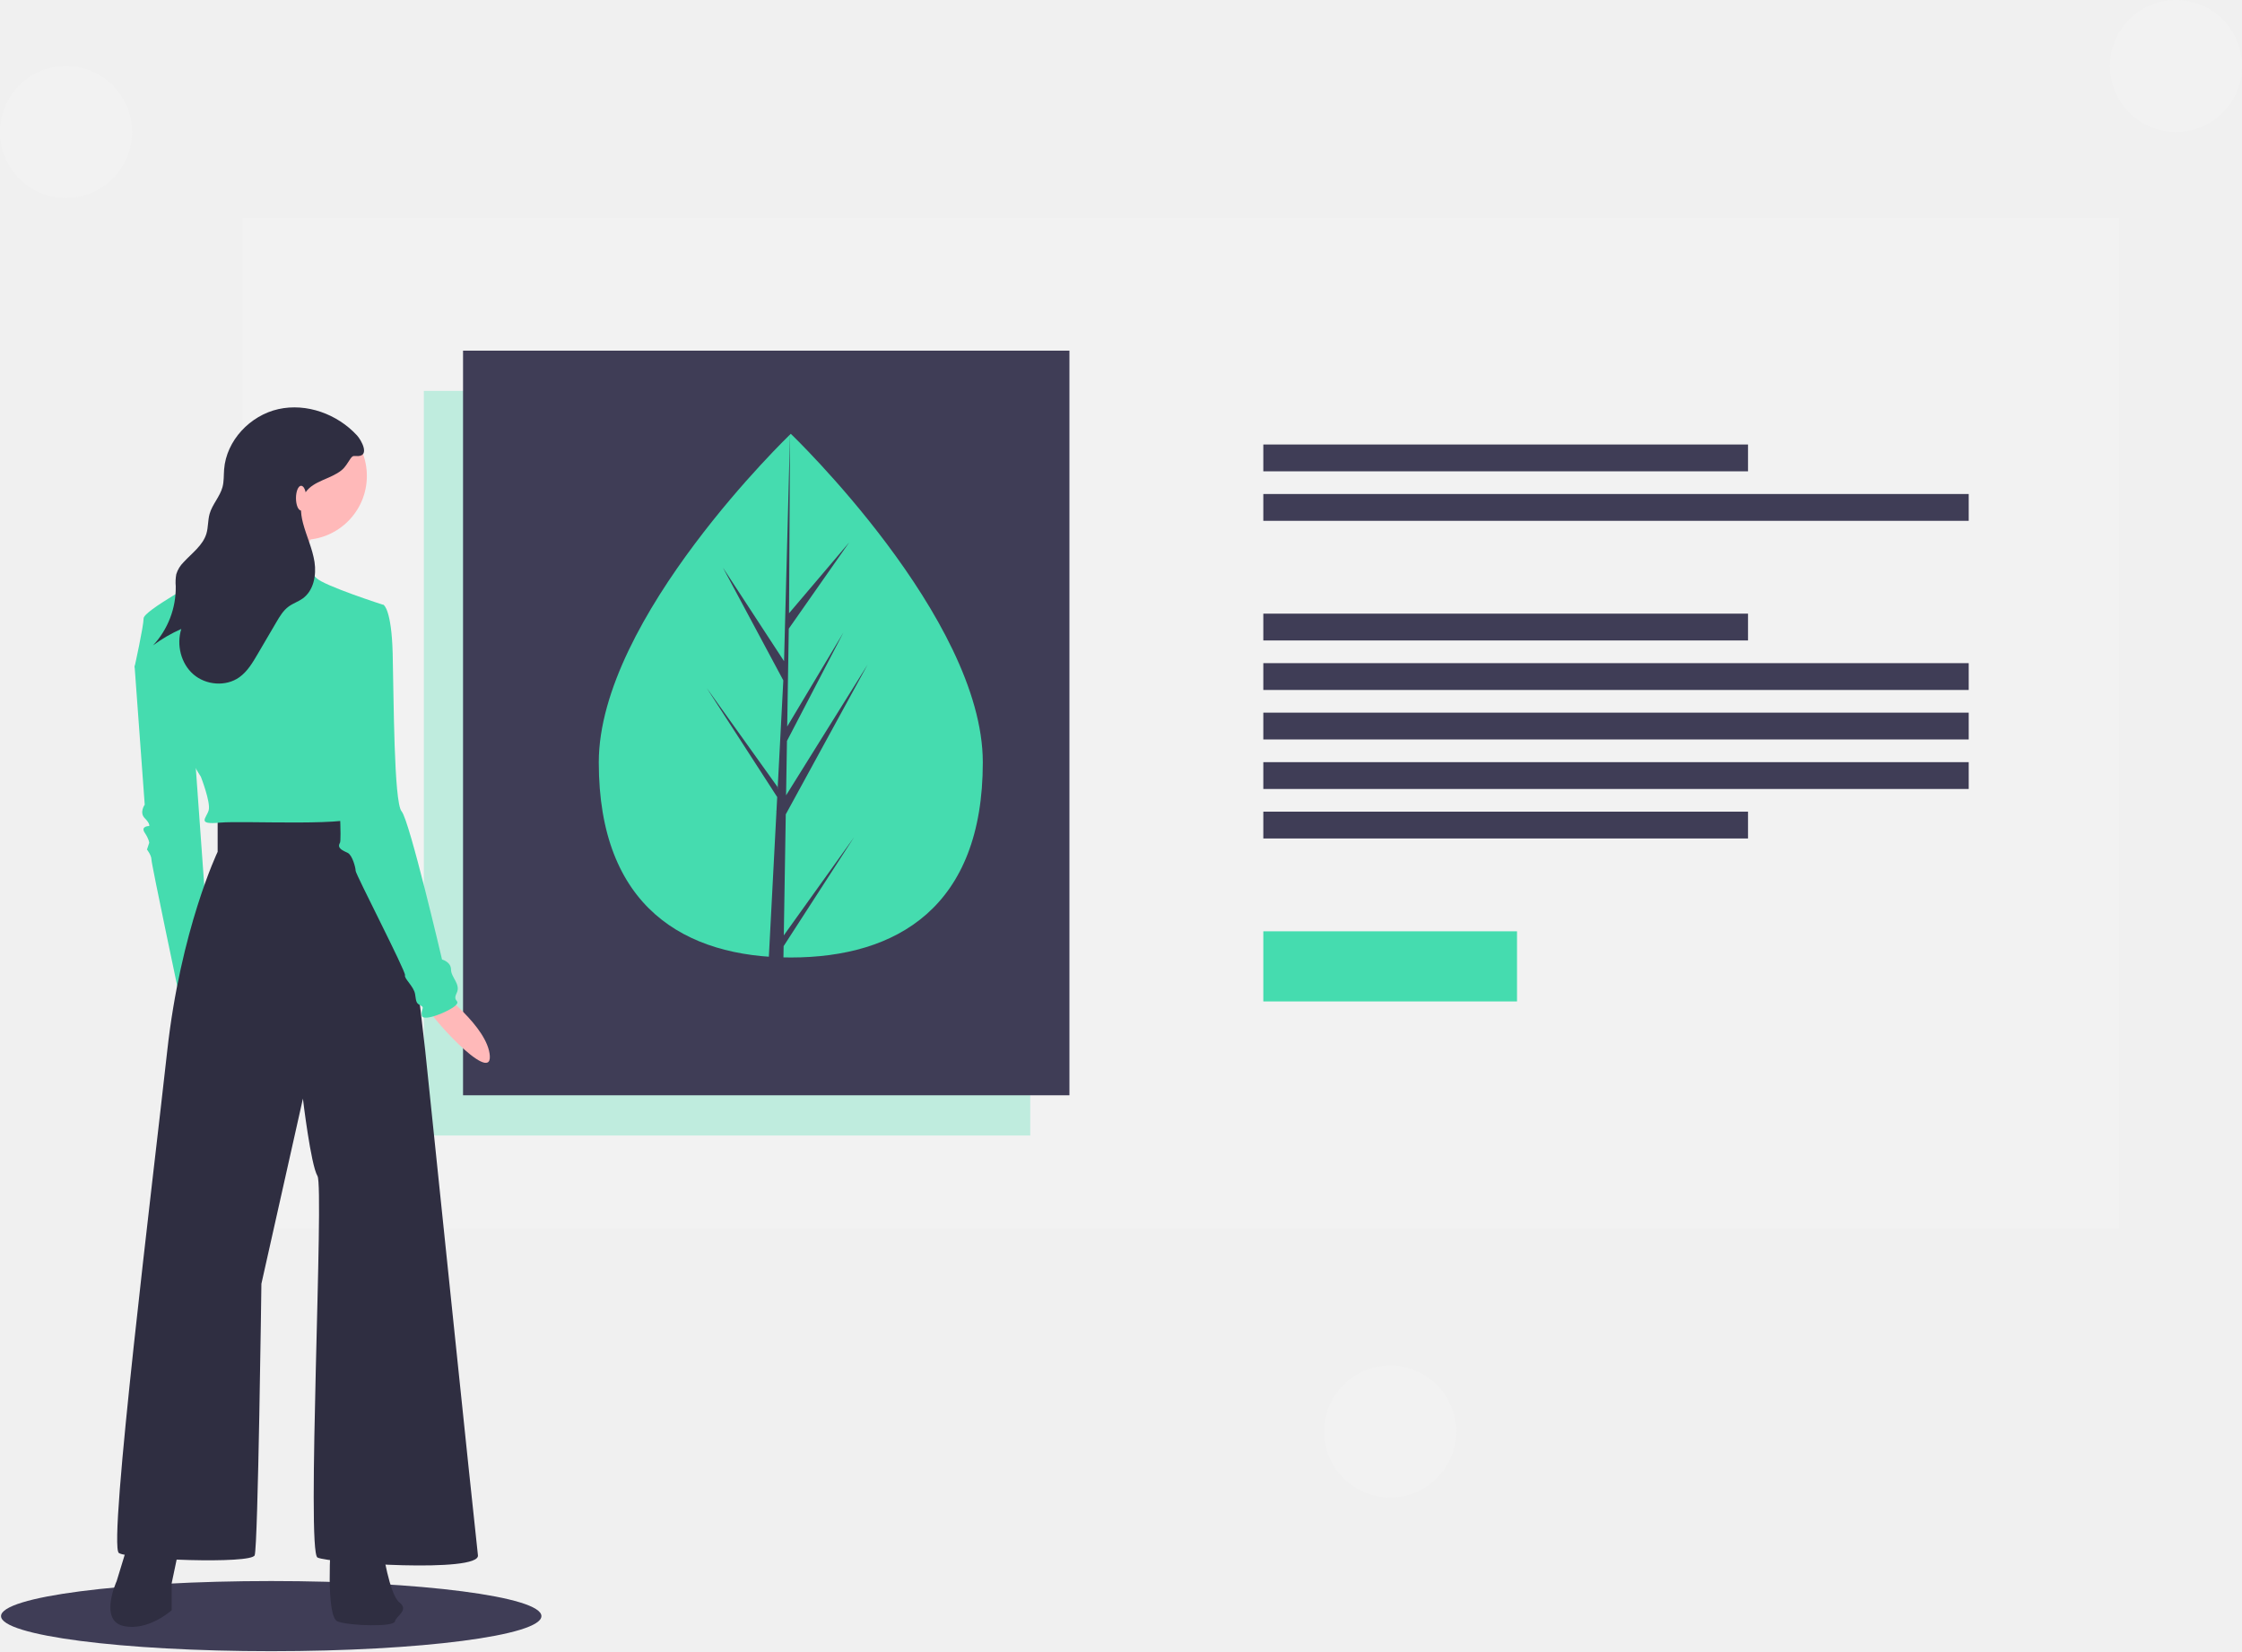
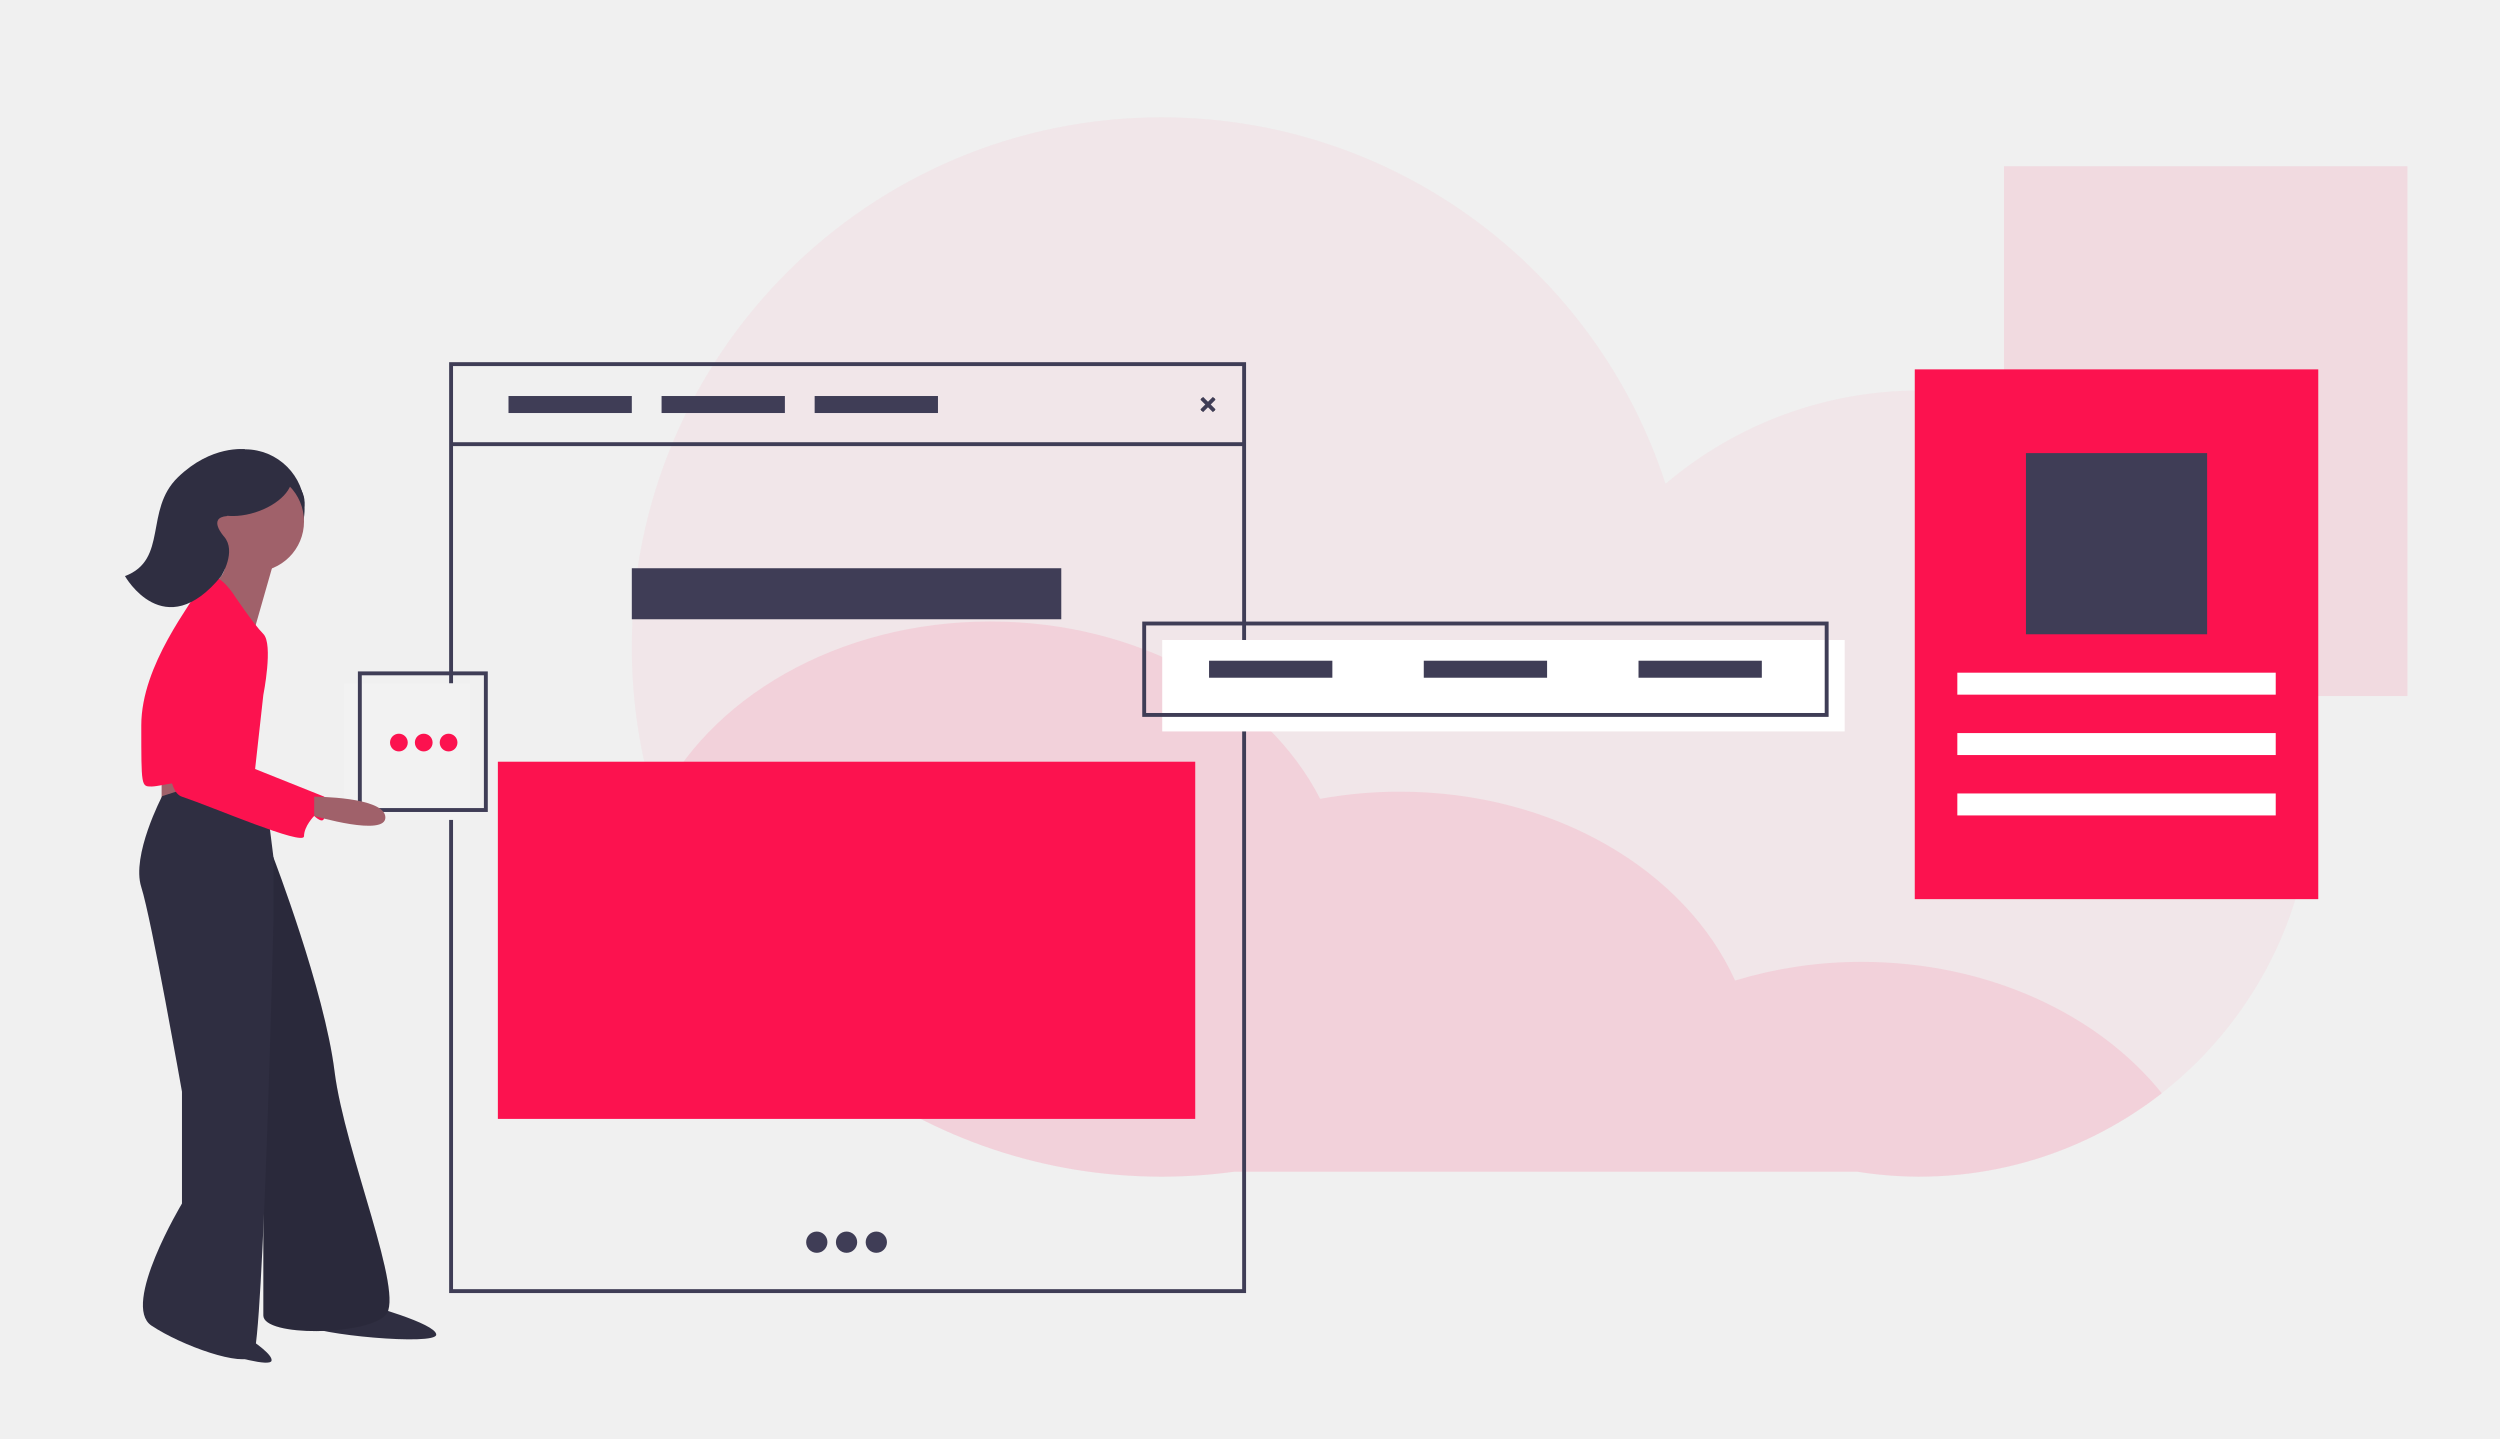
- <svg xmlns="http://www.w3.org/2000/svg" id="e165fece-05d2-4993-8602-41b5d2669c6b" data-name="Layer 1" width="1087" height="800.5" viewBox="0 0 1087 800.5">
-   <rect x="117.5" y="105.5" width="910" height="490" fill="#f2f2f2" />
-   <rect x="205.5" y="189.5" width="294" height="361" fill="#45dcaf" opacity="0.3" />
-   <rect x="612.5" y="215.5" width="235" height="13" fill="#3f3d56" />
-   <rect x="612.5" y="239.5" width="342" height="13" fill="#3f3d56" />
-   <rect x="612.5" y="297.5" width="235" height="13" fill="#3f3d56" />
-   <rect x="612.5" y="393.5" width="235" height="13" fill="#3f3d56" />
-   <rect x="612.5" y="321.5" width="342" height="13" fill="#3f3d56" />
-   <rect x="612.5" y="345.5" width="342" height="13" fill="#3f3d56" />
-   <rect x="612.5" y="369.5" width="342" height="13" fill="#3f3d56" />
-   <rect x="612.5" y="451.5" width="123" height="34" fill="#45dcaf" />
-   <rect x="224.5" y="170" width="294" height="361" fill="#3f3d56" />
-   <path d="M533,419.358c0,70.111-41.68,94.591-93.094,94.591s-93.094-24.48-93.094-94.591,93.094-159.303,93.094-159.303S533,349.247,533,419.358Z" transform="translate(-56.5 -49.75)" fill="#45dcaf" />
-   <polygon points="380.014 453.474 380.968 394.797 420.647 322.206 381.117 385.593 381.546 359.209 408.893 306.69 381.659 352.227 381.659 352.228 382.43 304.776 411.714 262.964 382.551 297.314 383.033 210.305 380.006 325.49 380.255 320.738 350.482 275.166 379.777 329.859 377.003 382.855 376.921 381.448 342.598 333.49 376.817 386.417 376.47 393.045 376.408 393.145 376.436 393.689 369.398 528.142 378.801 528.142 379.93 458.694 414.064 405.897 380.014 453.474" fill="#3f3d56" />
-   <ellipse cx="131.5" cy="783.5" rx="131" ry="17" fill="#3f3d56" />
-   <path d="M126.123,362.626l-4.352,10.335,4.895,66.905s-2.72,3.808,0,6.527,2.176,3.808,2.176,3.808-4.352,0-2.176,3.264,2.176,4.895,2.176,4.895L127.755,461.623s2.176,2.72,2.176,4.895,14.142,69.08,14.142,69.08l13.598-26.653-7.615-106.068Z" transform="translate(-56.5 -49.75)" fill="#45dcaf" />
-   <path d="M269.209,529.983s23.932,17.627,24.775,31.724-30.85-20.992-31.065-24.946S269.209,529.983,269.209,529.983Z" transform="translate(-56.5 -49.75)" fill="#ffb9b9" />
-   <path d="M119.052,796.69,113.069,816.272s-8.703,19.038,3.264,21.758,23.389-7.615,23.389-7.615V817.36l4.352-20.67Z" transform="translate(-56.5 -49.75)" fill="#2f2e41" />
-   <path d="M216.961,796.69s-2.72,36.988,3.264,39.164,27.197,2.72,27.741,0,7.071-5.439,2.176-9.247-8.159-26.109-8.159-26.109Z" transform="translate(-56.5 -49.75)" fill="#2f2e41" />
-   <path d="M162.023,446.393v16.318s-17.95,37.532-24.477,96.821S108.717,799.41,114.156,802.673s64.185,5.439,65.817,1.088,3.264-131.634,3.264-131.634l20.126-89.75s3.808,32.092,7.071,37.532-5.439,182.22,0,184.94,78.871,7.615,77.783-1.088-25.565-244.773-25.565-244.773S250.142,447.481,246.334,446.393s-38.62-2.176-44.059-1.088S162.023,446.393,162.023,446.393Z" transform="translate(-56.5 -49.75)" fill="#2f2e41" />
-   <circle cx="146.863" cy="230.741" r="31.005" fill="#ffb9b9" />
-   <path d="M209.89,306.6s-15.774,24.477-11.967,31.005-40.252-6.527-40.252-6.527,26.653-32.636,26.109-36.444S209.89,306.6,209.89,306.6Z" transform="translate(-56.5 -49.75)" fill="#ffb9b9" />
-   <path d="M242.526,343.044s-28.829-9.247-32.636-13.055a52.318,52.318,0,0,1-6.527-8.159s-34.812-4.895-35.9-4.895-9.247,9.791-11.423,11.967-29.917,16.862-29.917,20.67-4.352,23.389-4.352,23.389,9.791,20.126,15.774,24.477,7.615,3.264,8.159,10.335,8.159,18.494,8.159,18.494,4.895,12.511,3.808,16.318-5.983,7.071,5.439,5.983,67.993,2.176,67.993-3.808-10.879-63.097-10.879-63.097Z" transform="translate(-56.5 -49.75)" fill="#45dcaf" />
-   <path d="M232.192,344.132l10.335-1.088s3.808,2.176,4.352,23.389.544,72.344,4.352,76.696,19.582,71.8,19.582,71.8,4.352,1.088,4.352,4.895,4.895,7.071,2.72,11.423,2.176,3.264-.544,5.983-15.774,8.159-16.318,4.895,1.632-3.808-.544-4.895-2.176-1.632-2.72-5.439-5.439-7.615-4.895-9.247-23.933-48.955-23.933-50.586-1.632-7.615-3.808-8.703-5.439-2.176-3.808-4.895-4.352-84.311-4.352-84.311Z" transform="translate(-56.5 -49.75)" fill="#45dcaf" />
-   <path d="M229.581,260.828c-9.508-10.321-24.438-15.798-38.131-12.729s-25.222,15.226-26.293,29.218c-.219,2.862-.037,5.785-.777,8.559-1.246,4.664-4.952,8.361-6.259,13.009-.875,3.113-.616,6.465-1.543,9.562-1.714,5.724-7.019,9.456-11.062,13.855a14.02,14.02,0,0,0-3.541,5.795,21.852,21.852,0,0,0-.268,5.897,41.057,41.057,0,0,1-11.008,28.642,70.653,70.653,0,0,1,13.698-7.963c-2.404,7.655-.206,16.713,5.843,21.986s15.737,6.091,22.277,1.443c3.885-2.762,6.409-7,8.819-11.113l9.126-15.571c1.651-2.816,3.374-5.715,6.011-7.639,2.096-1.529,4.643-2.342,6.753-3.852,5.322-3.808,6.751-11.261,5.76-17.73s-3.9-12.475-5.568-18.803c-1.32-5.005-1.734-10.741,1.235-14.981,3.941-5.628,12.039-6.346,17.393-10.652,2.016-1.621,2.917-3.593,4.36-5.622,1.333-1.873,1.673-1.202,3.738-1.287C235.816,270.617,231.683,263.109,229.581,260.828Z" transform="translate(-56.5 -49.75)" fill="#2f2e41" />
-   <ellipse cx="146" cy="241.5" rx="2.5" ry="6" fill="#ffb9b9" />
-   <circle cx="674" cy="694" r="32" fill="#f2f2f2" />
-   <circle cx="32" cy="64" r="32" fill="#f2f2f2" />
-   <circle cx="1055" cy="32" r="32" fill="#f2f2f2" />
+ <svg xmlns="http://www.w3.org/2000/svg" version="1.1" id="Layer_1" x="0px" y="0px" viewBox="0 0 1285.95 740.09" style="enable-background:new 0 0 1285.95 740.09;" xml:space="preserve">
+   <style type="text/css">
+ 	.st0{fill:#560416;}
+ 	.st1{fill:#D81942;}
+ 	.st2{fill:#FFFFFF;}
+ 	.st3{fill:#BA2740;}
+ 	.st4{fill:#EFEFEF;}
+ 	.st5{fill:#FC124F;}
+ 	.st6{fill:#353535;}
+ 	.st7{fill:#91172C;}
+ 	.st8{fill:#3F3D56;}
+ 	.st9{opacity:0.05;fill:#FC124F;enable-background:new    ;}
+ 	.st10{opacity:0.1;fill:#FC124F;enable-background:new    ;}
+ 	.st11{fill:none;stroke:#3F3D56;stroke-width:2;stroke-miterlimit:10;}
+ 	.st12{fill:none;stroke:#000000;stroke-miterlimit:10;}
+ 	.st13{fill:#F2F2F2;}
+ 	.st14{fill:#2F2E41;}
+ 	.st15{opacity:0.1;enable-background:new    ;}
+ 	.st16{fill:#A0616A;}
+ 	.st17{fill:none;stroke:#3F3D56;stroke-width:6;stroke-miterlimit:10;}
+ 	.st18{fill:none;stroke:#BA2740;stroke-width:6;stroke-linecap:round;stroke-linejoin:round;stroke-miterlimit:10;}
+ </style>
+   <g>
+     <g>
+       <path class="st9" d="M1189.66,403.07c-0.07,111.73-90.7,202.25-202.43,202.19c-10.68-0.01-21.35-0.86-31.9-2.55H634.8    c-12.38,1.7-24.86,2.55-37.36,2.55c-121.77,0-224.9-79.89-259.79-190.12c-8.42-26.63-12.69-54.4-12.66-82.33    c0-150.47,121.98-272.45,272.45-272.45c121.18,0,223.87,79.1,259.26,188.53c36.5-31.06,82.89-48.08,130.81-48.01    C1099.14,200.88,1189.66,291.4,1189.66,403.07z" />
+       <path class="st10" d="M1112,562.36c-44.35,34.63-101.11,49.24-156.66,40.34H634.8c-12.38,1.7-24.86,2.55-37.36,2.55    c-121.77,0-224.9-79.89-259.79-190.12c26.09-55.77,93.14-95.45,171.75-95.45c76.6,0,142.23,37.69,169.67,91.22    c13.49-2.45,27.18-3.68,40.9-3.68c79.4,0,146.99,40.49,172.52,97.14c21.14-6.41,43.12-9.64,65.21-9.59    C1022.46,494.78,1079.37,521.71,1112,562.36z" />
+     </g>
+     <g>
+       <rect x="232.03" y="187.3" class="st11" width="407.92" height="476.82" />
+       <line class="st11" x1="232.03" y1="228.47" x2="639.95" y2="228.47" />
+       <line class="st12" x1="618.16" y1="204.88" x2="624.56" y2="211.28" />
+       <line class="st12" x1="624.56" y1="204.88" x2="618.16" y2="211.28" />
+       <line class="st11" x1="618.16" y1="204.88" x2="624.56" y2="211.28" />
+       <line class="st11" x1="624.56" y1="204.88" x2="618.16" y2="211.28" />
+       <rect x="261.56" y="203.7" class="st8" width="63.43" height="8.75" />
+       <rect x="340.3" y="203.7" class="st8" width="63.43" height="8.75" />
+       <rect x="419.04" y="203.7" class="st8" width="63.43" height="8.75" />
+       <rect x="324.99" y="292.29" class="st8" width="220.91" height="26.25" />
+       <rect x="256.09" y="391.81" class="st5" width="358.71" height="183.73" />
+       <circle class="st8" cx="420.14" cy="638.96" r="5.47" />
+       <circle class="st8" cx="435.45" cy="638.96" r="5.47" />
+       <circle class="st8" cx="450.76" cy="638.96" r="5.47" />
+       <rect x="597.82" y="329.2" class="st2" width="351.05" height="47.03" />
+       <rect x="588.55" y="320.72" class="st11" width="351.05" height="47.03" />
+       <rect x="621.91" y="339.86" class="st8" width="63.43" height="8.75" />
+       <rect x="732.36" y="339.86" class="st8" width="63.43" height="8.75" />
+       <rect x="842.82" y="339.86" class="st8" width="63.43" height="8.75" />
+       <rect x="177.09" y="351.45" class="st13" width="64.82" height="70.3" />
+       <rect x="185.09" y="346.36" class="st11" width="64.82" height="70.3" />
+       <circle class="st5" cx="205.18" cy="381.96" r="4.56" />
+       <circle class="st5" cx="217.96" cy="381.96" r="4.56" />
+       <circle class="st5" cx="230.74" cy="381.96" r="4.56" />
+       <path class="st14" d="M107.73,676.13c0,0,33.3,18.17,31.94,23.82c-0.74,3.07-18.64-1.51-35.48-7.35    c-14.2-4.93,7.88-2.74,6.11-5.63C106.43,680.66,107.73,676.13,107.73,676.13z" />
+       <path class="st14" d="M187.77,670.82c0,0,36.62,9.88,36.62,15.7c0,5.81-62.78,0-68.01-5.23    C151.15,676.05,187.77,670.82,187.77,670.82z" />
+       <path class="st14" d="M124.99,415.03l15.7,26.16c0,0,26.16,68.01,31.39,109.87c5.23,41.86,36.62,115.1,26.16,125.57    c-10.46,10.46-62.78,11.05-62.78,0V462.12L124.99,415.03z" />
+       <path class="st15" d="M124.99,415.03l15.7,26.16c0,0,26.16,68.01,31.39,109.87c5.23,41.86,36.62,115.1,26.16,125.57    c-10.46,10.46-62.78,11.05-62.78,0V462.12L124.99,415.03z" />
+       <path class="st16" d="M83.13,394.11v20.93c0,5.23,31.39,5.23,31.39,5.23v-20.93L83.13,394.11z" />
+       <path class="st14" d="M98.83,404.57l-15.41,4.94c0,0-15.99,30.52-10.75,46.8C77.9,472.59,93.6,561.53,93.6,561.53v57.55    c0,0-31.39,52.32-15.7,62.78s47.09,21.51,52.32,15.7c5.23-5.81,10.46-224.97,10.46-224.97v-31.39l-5.23-41.86L98.83,404.57z" />
+       <circle class="st14" cx="126.03" cy="261.76" r="30.64" />
+       <ellipse class="st14" cx="136.75" cy="258.44" rx="19.92" ry="15.58" />
+       <circle class="st16" cx="130.51" cy="268.25" r="25.87" />
+       <path class="st16" d="M114.52,284.24c0,0,5.23,10.46-5.23,15.7s20.93,26.16,20.93,26.16l10.46-36.62L114.52,284.24z" />
+       <path class="st5" d="M119.76,305.16c0,0-10.46-15.7-15.7-5.23c-5.23,10.46-31.39,41.86-31.39,73.25s0,31.39,5.23,31.39    c5.23,0,20.93-5.23,26.16,0c5.23,5.23,26.16,0,26.16,0l5.23-47.09c0,0,5.23-26.16,0-31.39    C130.22,320.86,119.76,305.16,119.76,305.16z" />
+       <path class="st5" d="M93.6,326.09c0,0-15.7,78.48,0,83.71s62.78,25.58,62.78,20.35s5.23-10.46,5.23-10.46s5.23,5.23,5.23,0v-9.88    l-52.32-20.93v-52.32c0,0,10.46-26.16,0-26.16S93.6,326.09,93.6,326.09z" />
+       <path class="st16" d="M161.61,409.8c0,0,36.04,0,36.62,10.46c0.58,10.46-36.62-0.58-36.62-0.58L161.61,409.8z" />
+       <ellipse transform="matrix(0.9538 -0.3005 0.3005 0.9538 -69.5637 49.8554)" class="st14" cx="127.31" cy="251.1" rx="23.54" ry="13.08" />
+       <path class="st14" d="M126.03,231.11c0,0-17.23-2.41-34.57,14.45s-4.84,42.36-27.18,50.77c0,0,20.22,35.93,49.54,0    c0,0,8.05-12.76,1.4-20.36c0,0-8.79-9.71,1.62-10.53" />
+     </g>
+   </g>
+   <rect x="1030.81" y="85.52" class="st10" width="207.55" height="272.5" />
+   <line class="st5" x1="1031.52" y1="85.52" x2="1239.07" y2="358.02" />
+   <line class="st5" x1="1239.07" y1="85.52" x2="1031.52" y2="358.02" />
+   <rect x="984.92" y="190" class="st5" width="207.55" height="272.5" />
+   <rect x="1042.11" y="233.07" class="st8" width="93.19" height="93.19" />
+   <rect x="1006.81" y="346.02" class="st2" width="163.78" height="11.3" />
+   <rect x="1006.81" y="377.08" class="st2" width="163.78" height="11.3" />
+   <rect x="1006.81" y="408.14" class="st2" width="163.78" height="11.3" />
</svg>
